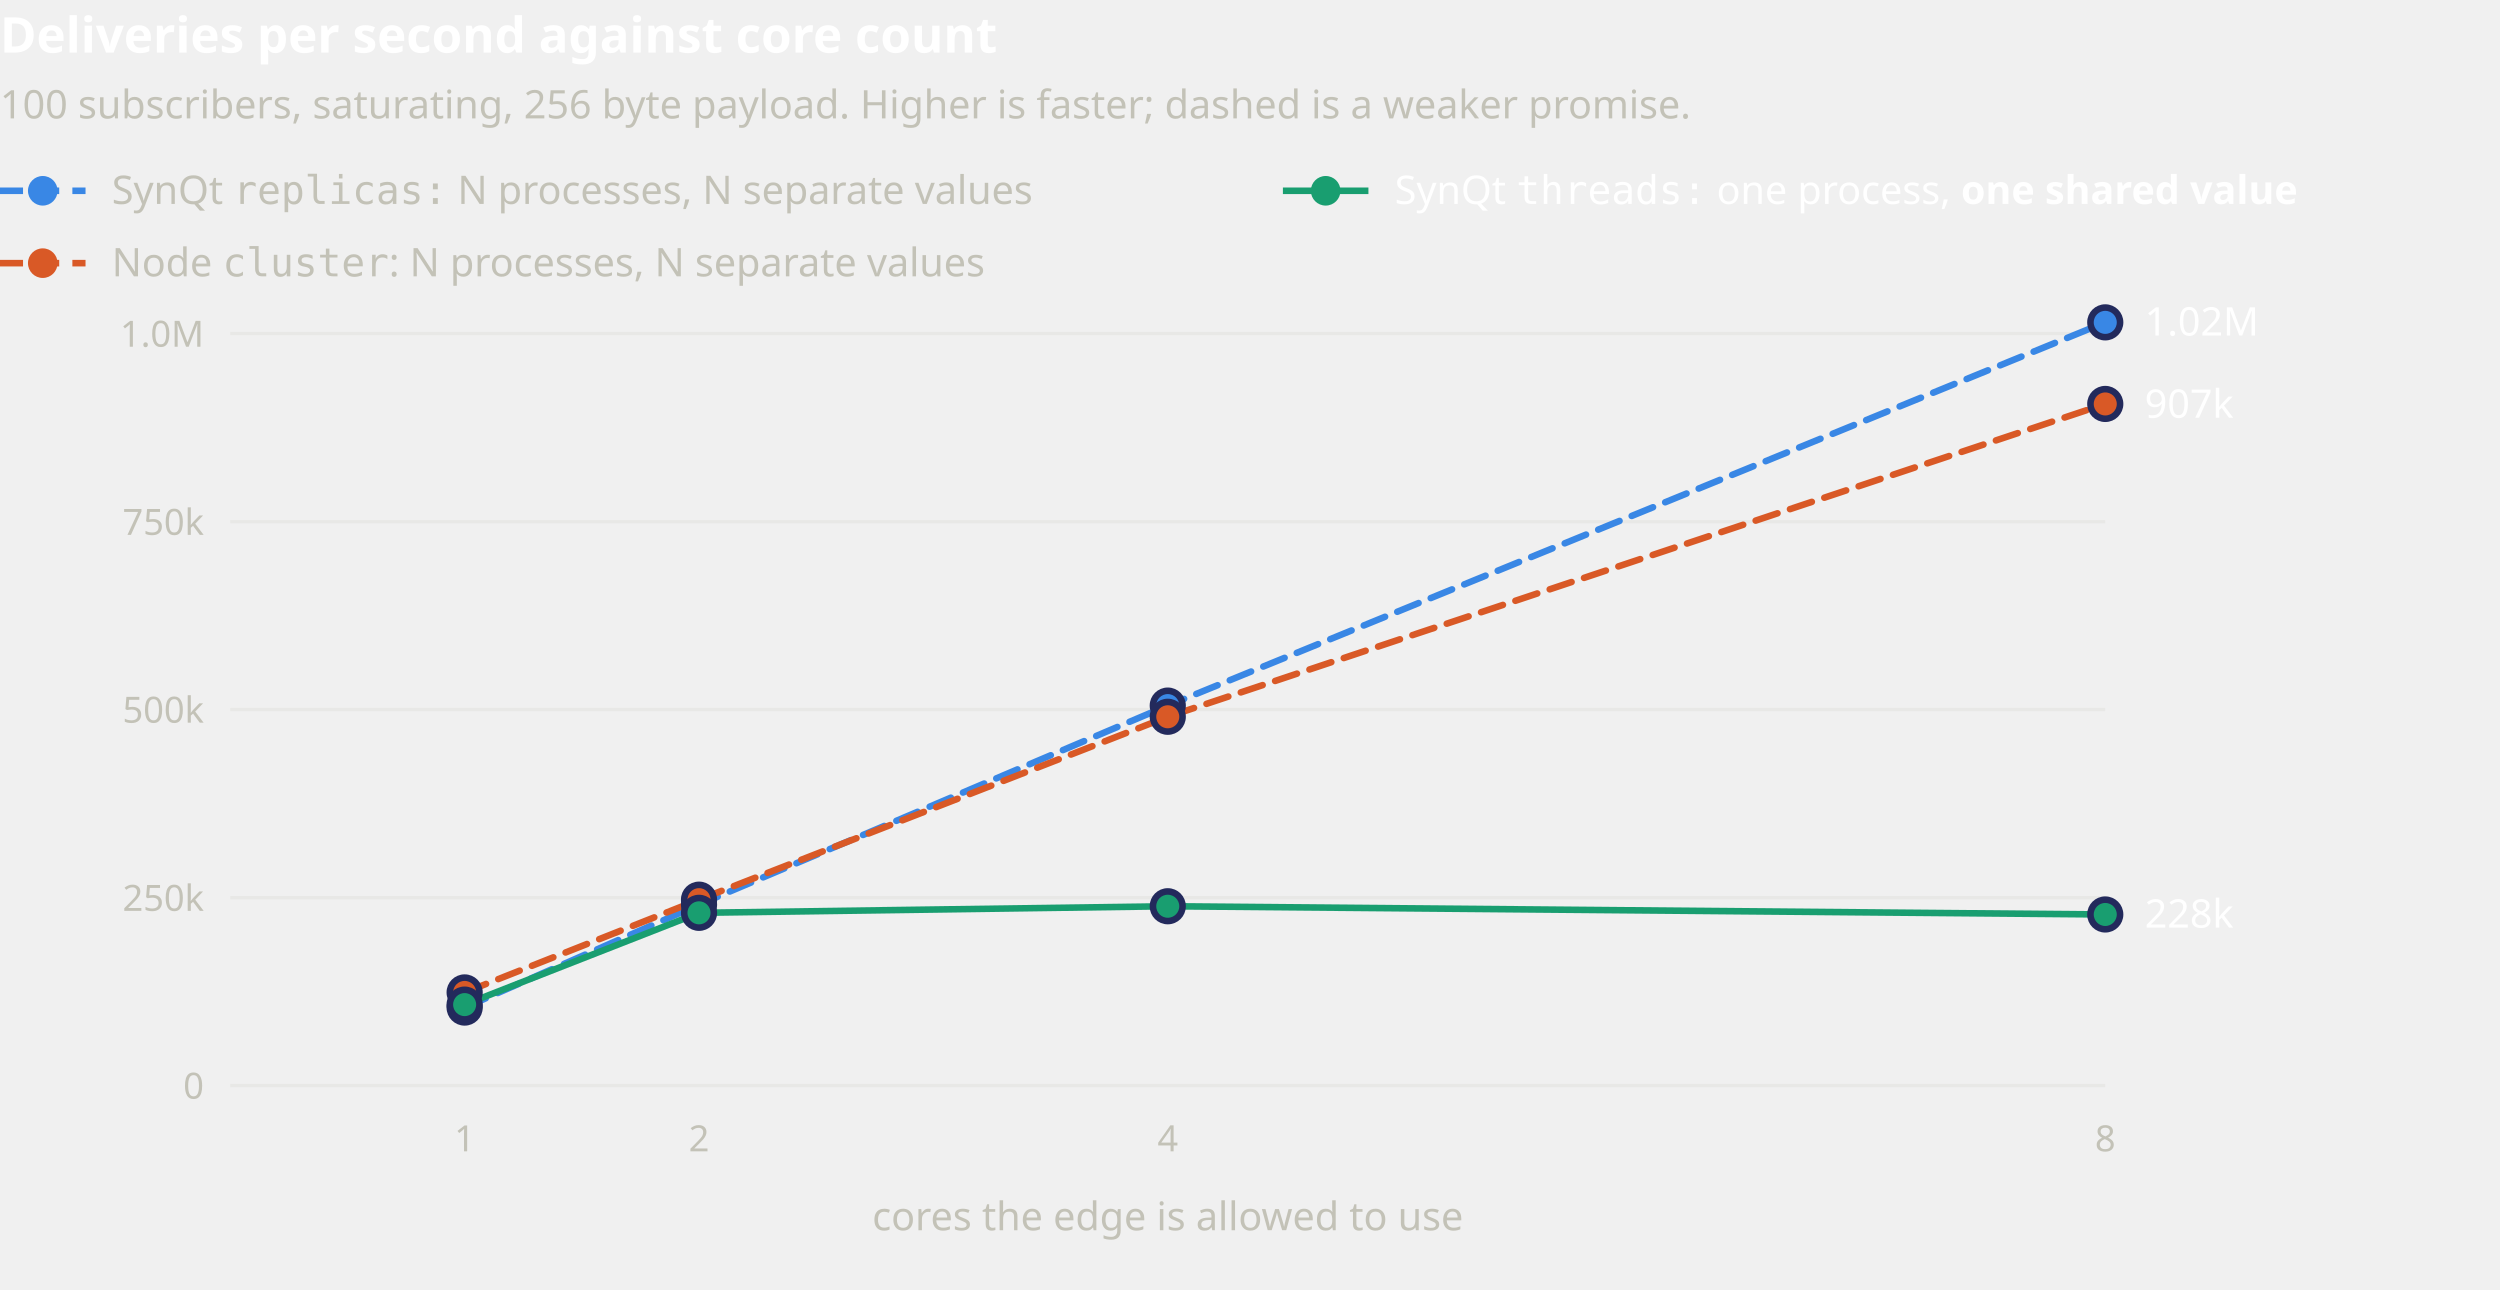
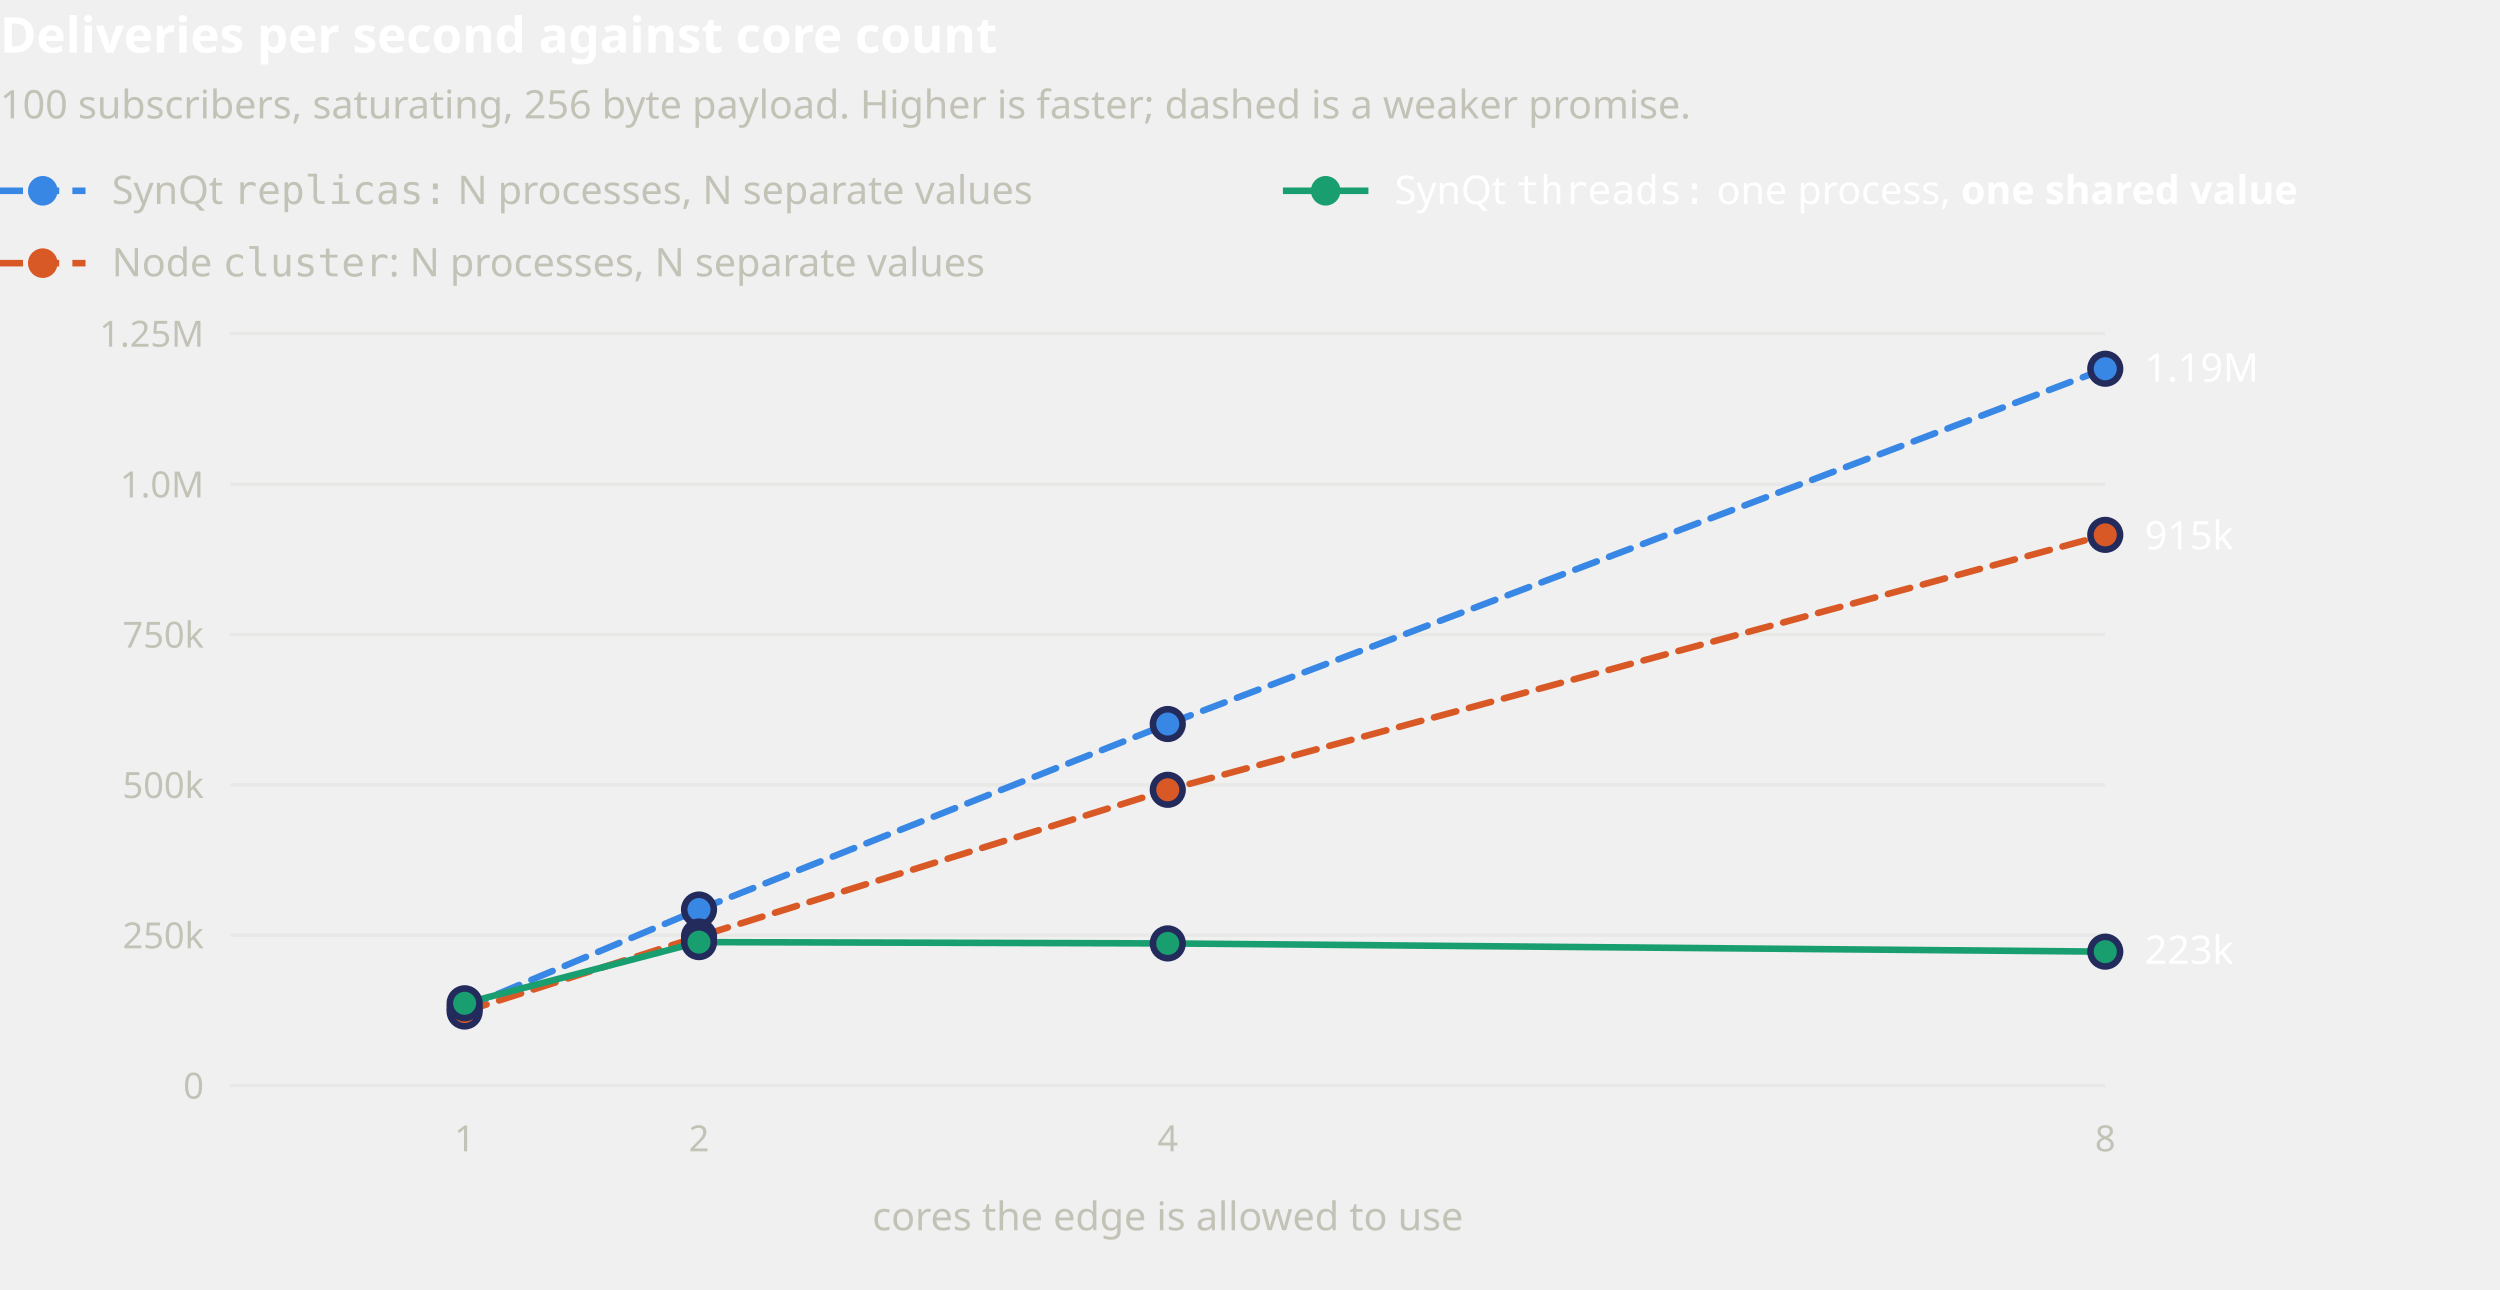
<svg xmlns="http://www.w3.org/2000/svg" viewBox="0 0 760 392" role="img" aria-labelledby="scalingTitle scalingDesc">
  <text x="0" y="16" fill="#ffffff" font-family="system-ui, sans-serif" font-size="15" font-weight="600">Deliveries per second against core count</text>
  <text x="0" y="36" fill="#c3c2b7" font-family="system-ui, sans-serif" font-size="12">
    100 subscribers, saturating, 256 byte payload. Higher is faster; dashed is a weaker promise.
  </text>
  <g font-family="system-ui, sans-serif" font-size="12">
    <line x1="0" y1="58" x2="26" y2="58" stroke="#3987e5" stroke-width="2" stroke-dasharray="7 4" />
    <circle cx="13" cy="58" r="4.5" fill="#3987e5" />
    <text x="34" y="62" fill="#c3c2b7">SynQt <tspan font-family="ui-monospace, monospace">replicas:</tspan> N processes, N separate values</text>
    <line x1="0" y1="80" x2="26" y2="80" stroke="#d95926" stroke-width="2" stroke-dasharray="7 4" />
    <circle cx="13" cy="80" r="4.5" fill="#d95926" />
    <text x="34" y="84" fill="#c3c2b7">Node <tspan font-family="ui-monospace, monospace">cluster</tspan>: N processes, N separate values</text>
    <line x1="390" y1="58" x2="416" y2="58" stroke="#199e70" stroke-width="2" />
    <circle cx="403" cy="58" r="4.5" fill="#199e70" />
    <text x="424" y="62" fill="#ffffff">SynQt <tspan font-family="ui-monospace, monospace">threads:</tspan> one process, <tspan font-weight="600">one shared value</tspan>
    </text>
  </g>
  <g stroke="#c3c2b7" stroke-opacity="0.18" stroke-width="1">
    <line x1="70" y1="330" x2="640" y2="330" />
-     <line x1="70" y1="272.9" x2="640" y2="272.9" />
-     <line x1="70" y1="215.7" x2="640" y2="215.7" />
-     <line x1="70" y1="158.6" x2="640" y2="158.6" />
+     <line x1="70" y1="284.3" x2="640" y2="284.3" />
+     <line x1="70" y1="238.6" x2="640" y2="238.6" />
+     <line x1="70" y1="192.9" x2="640" y2="192.9" />
+     <line x1="70" y1="147.2" x2="640" y2="147.2" />
    <line x1="70" y1="101.4" x2="640" y2="101.4" />
  </g>
  <g fill="#c3c2b7" font-family="system-ui, sans-serif" font-size="11" text-anchor="end">
    <text x="62" y="334">0</text>
-     <text x="62" y="276.9">250k</text>
-     <text x="62" y="219.7">500k</text>
-     <text x="62" y="162.6">750k</text>
-     <text x="62" y="105.4">1.0M</text>
+     <text x="62" y="288.3">250k</text>
+     <text x="62" y="242.6">500k</text>
+     <text x="62" y="196.9">750k</text>
+     <text x="62" y="151.2">1.0M</text>
+     <text x="62" y="105.4">1.25M</text>
  </g>
  <g fill="#c3c2b7" font-family="system-ui, sans-serif" font-size="11" text-anchor="middle">
    <text x="141.25" y="350">1</text>
    <text x="212.5" y="350">2</text>
    <text x="355" y="350">4</text>
    <text x="640" y="350">8</text>
    <text x="355" y="374" font-size="12">cores the edge is allowed to use</text>
  </g>
-   <polyline points="141.25,306.3 212.5,275.0 355,214.5 640,98.0" fill="none" stroke="#3987e5" stroke-width="2" stroke-dasharray="7 4" stroke-linecap="round" stroke-linejoin="round" />
-   <polyline points="141.25,301.7 212.5,273.5 355,217.9 640,122.8" fill="none" stroke="#d95926" stroke-width="2" stroke-dasharray="7 4" stroke-linecap="round" stroke-linejoin="round" />
-   <polyline points="141.25,305.4 212.5,277.5 355,275.5 640,278.0" fill="none" stroke="#199e70" stroke-width="2" stroke-linecap="round" stroke-linejoin="round" />
+   <polyline points="141.25,306.4 212.5,276.5 355,220.1 640,112.1" fill="none" stroke="#3987e5" stroke-width="2" stroke-dasharray="7 4" stroke-linecap="round" stroke-linejoin="round" />
+   <polyline points="141.25,307.5 212.5,284.7 355,240.1 640,162.6" fill="none" stroke="#d95926" stroke-width="2" stroke-dasharray="7 4" stroke-linecap="round" stroke-linejoin="round" />
+   <polyline points="141.25,305.0 212.5,286.4 355,286.8 640,289.3" fill="none" stroke="#199e70" stroke-width="2" stroke-linecap="round" stroke-linejoin="round" />
  <g stroke="#232a5c" stroke-width="2">
-     <circle cx="141.25" cy="306.3" r="4.5" fill="#3987e5" />
-     <circle cx="212.5" cy="275.0" r="4.5" fill="#3987e5" />
-     <circle cx="355" cy="214.5" r="4.5" fill="#3987e5" />
-     <circle cx="640" cy="98.0" r="4.5" fill="#3987e5" />
-     <circle cx="141.25" cy="301.7" r="4.5" fill="#d95926" />
-     <circle cx="212.5" cy="273.5" r="4.5" fill="#d95926" />
-     <circle cx="355" cy="217.9" r="4.5" fill="#d95926" />
-     <circle cx="640" cy="122.8" r="4.5" fill="#d95926" />
-     <circle cx="141.25" cy="305.4" r="4.5" fill="#199e70" />
-     <circle cx="212.5" cy="277.5" r="4.5" fill="#199e70" />
-     <circle cx="355" cy="275.5" r="4.5" fill="#199e70" />
-     <circle cx="640" cy="278.0" r="4.5" fill="#199e70" />
+     <circle cx="141.25" cy="306.4" r="4.5" fill="#3987e5" />
+     <circle cx="212.5" cy="276.5" r="4.5" fill="#3987e5" />
+     <circle cx="355" cy="220.1" r="4.5" fill="#3987e5" />
+     <circle cx="640" cy="112.1" r="4.5" fill="#3987e5" />
+     <circle cx="141.25" cy="307.5" r="4.5" fill="#d95926" />
+     <circle cx="212.5" cy="284.7" r="4.5" fill="#d95926" />
+     <circle cx="355" cy="240.1" r="4.5" fill="#d95926" />
+     <circle cx="640" cy="162.6" r="4.5" fill="#d95926" />
+     <circle cx="141.25" cy="305.0" r="4.5" fill="#199e70" />
+     <circle cx="212.5" cy="286.4" r="4.5" fill="#199e70" />
+     <circle cx="355" cy="286.8" r="4.5" fill="#199e70" />
+     <circle cx="640" cy="289.3" r="4.5" fill="#199e70" />
  </g>
  <g font-family="system-ui, sans-serif" font-size="12">
-     <text x="652" y="102" fill="#ffffff">1.02M</text>
-     <text x="652" y="127" fill="#ffffff">907k</text>
-     <text x="652" y="282" fill="#ffffff">228k</text>
+     <text x="652" y="116" fill="#ffffff">1.19M</text>
+     <text x="652" y="167" fill="#ffffff">915k</text>
+     <text x="652" y="293" fill="#ffffff">223k</text>
  </g>
</svg>
